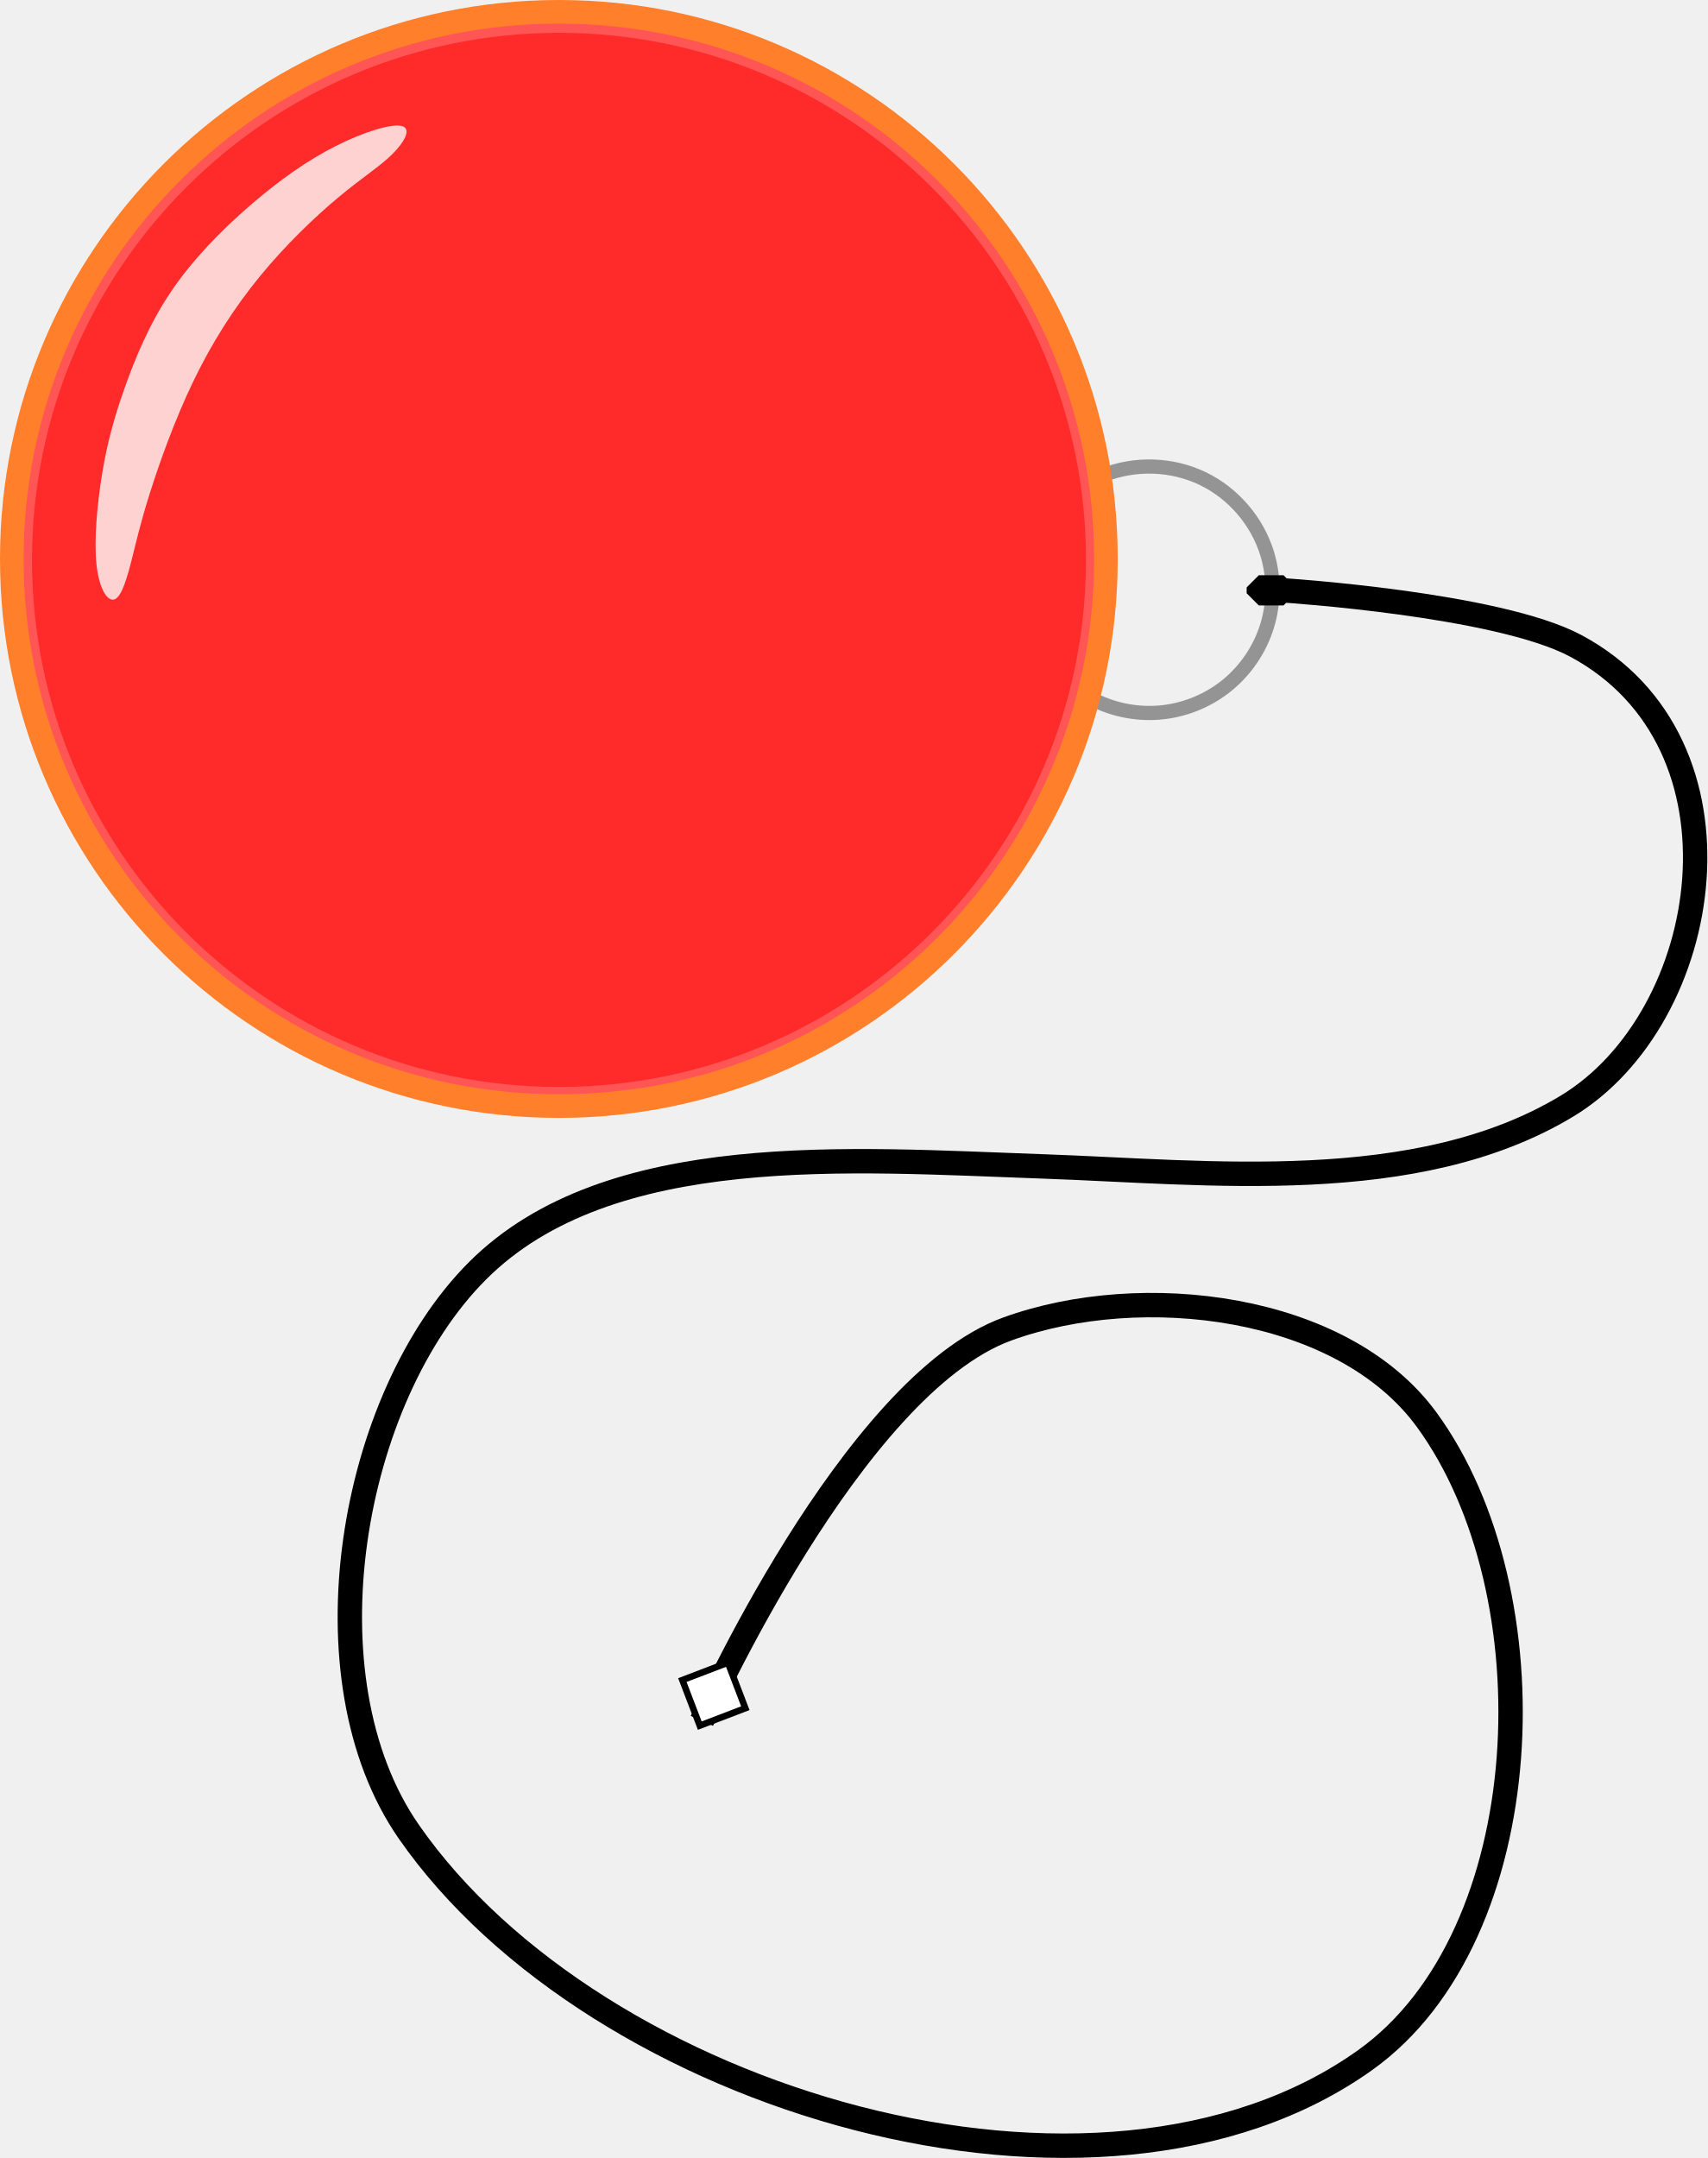
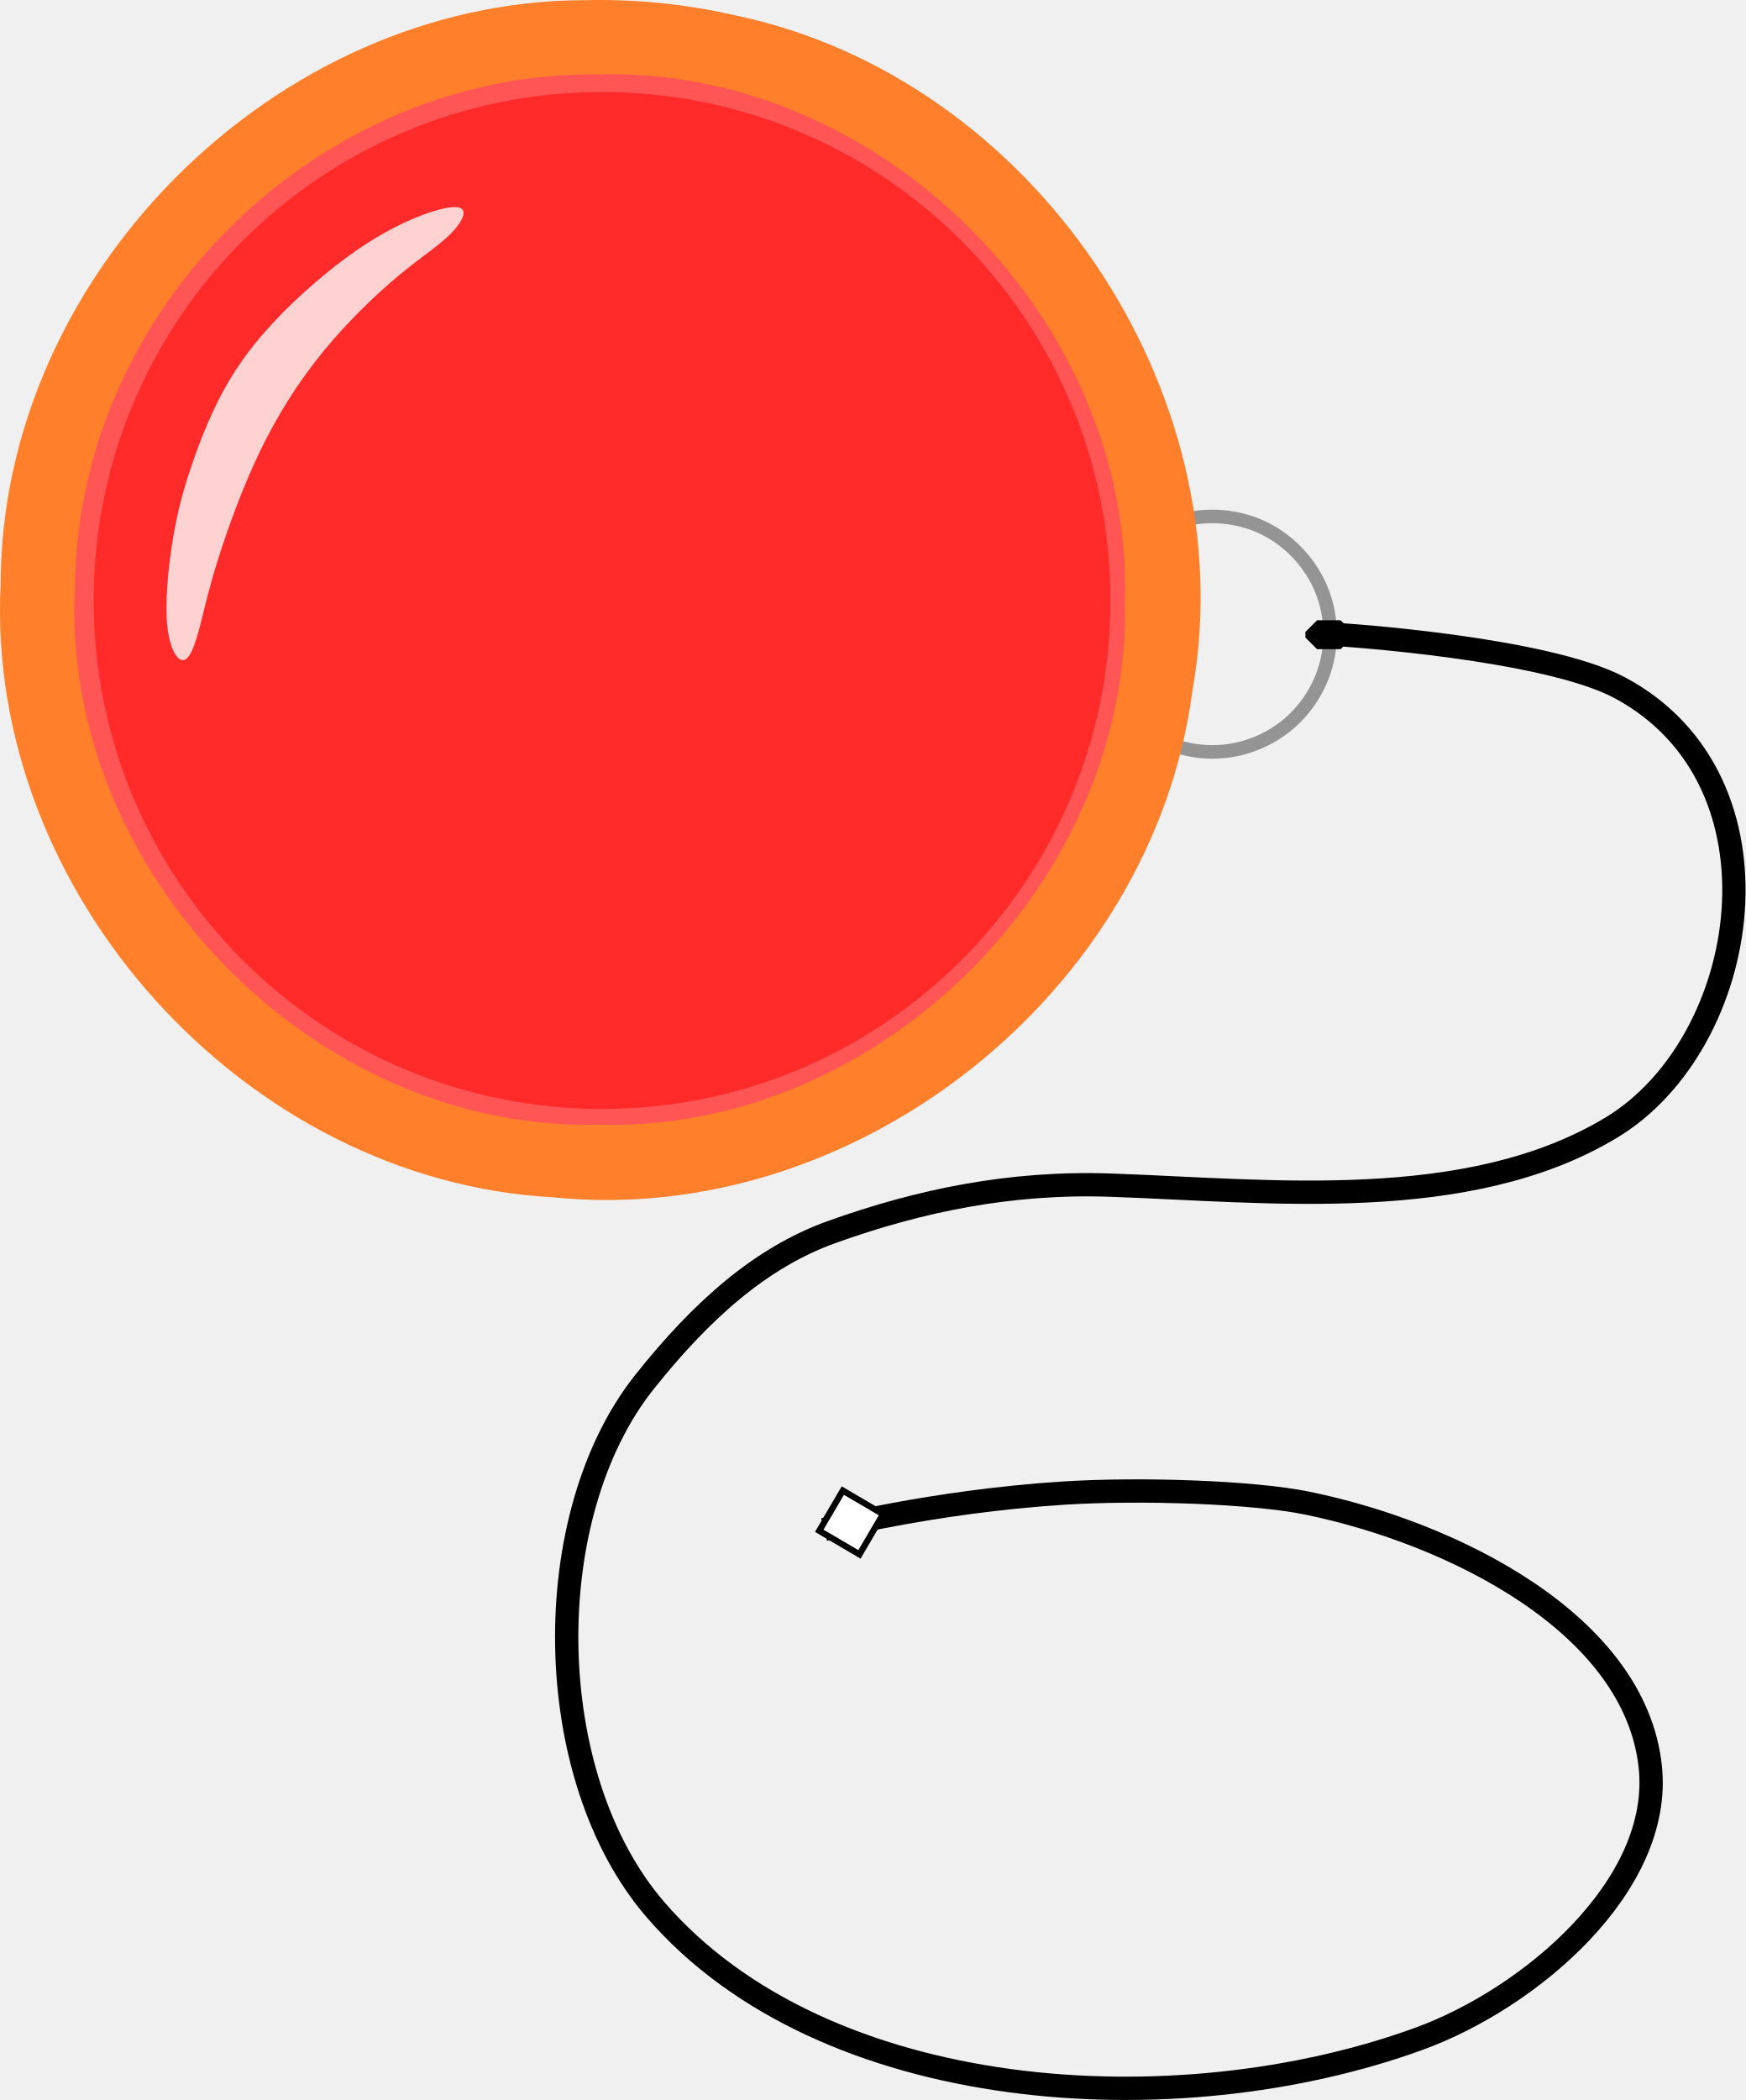
- <svg xmlns="http://www.w3.org/2000/svg" viewBox="0 0 140.021 176.953" version="1.1" id="svg8" width="100%" height="100%">
+ <svg xmlns="http://www.w3.org/2000/svg" version="1.1" id="svg8" width="100%" height="100%" viewBox="0 0 149.835 180.224">
  <defs id="defs2">
    <marker orient="auto" refY="0" refX="0" id="EmptyDiamondSend" style="overflow:visible">
      <path id="path4649" d="M 0,-7.071 -7.071,0 0,7.071 7.071,0 Z" style="fill:#ffffff;fill-rule:evenodd;stroke:#000000;stroke-width:1pt;stroke-opacity:1" transform="matrix(0.2,0,0,0.2,-1.2,0)" />
    </marker>
-     <marker orient="auto" refY="0" refX="0" id="EmptyDiamondMend" style="overflow:visible">
-       <path id="path4646" d="M 0,-7.071 -7.071,0 0,7.071 7.071,0 Z" style="fill:#ffffff;fill-rule:evenodd;stroke:#000000;stroke-width:1pt;stroke-opacity:1" transform="matrix(0.4,0,0,0.4,-2.6,0)" />
-     </marker>
-     <marker style="overflow:visible" id="DistanceEnd" refX="0" refY="0" orient="auto">
-       <g id="g2301" style="fill:#000000;fill-opacity:1;stroke:#000000;stroke-opacity:1">
-         <path style="fill:#000000;fill-opacity:1;stroke:#000000;stroke-width:1.15;stroke-linecap:square;stroke-opacity:1" d="M 0,0 H -2" id="path2316" />
-         <path style="fill:#000000;fill-opacity:1;fill-rule:evenodd;stroke:#000000;stroke-opacity:1" d="m 0,0 -13,4 4,-4 -4,-4 z" id="path2312" />
-         <path style="fill:#000000;fill-opacity:1;stroke:#000000;stroke-width:1;stroke-linecap:square;stroke-opacity:1" d="M 0,-4 V 40" id="path2314" />
-       </g>
-     </marker>
-     <marker orient="auto" refY="0" refX="0" id="DotL" style="overflow:visible">
-       <path id="path4580" d="m -2.5,-1 c 0,2.76 -2.24,5 -5,5 -2.76,0 -5,-2.24 -5,-5 0,-2.76 2.24,-5 5,-5 2.76,0 5,2.24 5,5 z" style="fill:#000000;fill-opacity:1;fill-rule:evenodd;stroke:#000000;stroke-width:1pt;stroke-opacity:1" transform="matrix(0.8,0,0,0.8,5.92,0.8)" />
-     </marker>
-     <marker orient="auto" refY="0" refX="0" id="Arrow1Sstart" style="overflow:visible">
-       <path id="path4531" d="M 0,0 5,-5 -12.5,0 5,5 Z" style="fill:#000000;fill-opacity:1;fill-rule:evenodd;stroke:#000000;stroke-width:1pt;stroke-opacity:1" transform="matrix(0.2,0,0,0.2,1.2,0)" />
-     </marker>
-     <marker orient="auto" refY="0" refX="0" id="SquareL" style="overflow:visible">
-       <path id="path4557" d="M -5,-5 V 5 H 5 V -5 Z" style="fill:#000000;fill-opacity:1;fill-rule:evenodd;stroke:#000000;stroke-width:1pt;stroke-opacity:1" transform="scale(0.8)" />
-     </marker>
-     <marker orient="auto" refY="0" refX="0" id="Arrow1Lstart" style="overflow:visible">
-       <path id="path4487" d="M 0,0 5,-5 -12.5,0 5,5 Z" style="fill:#000000;fill-opacity:1;fill-rule:evenodd;stroke:#000000;stroke-width:1pt;stroke-opacity:1" transform="matrix(0.8,0,0,0.8,10,0)" />
-     </marker>
  </defs>
-   <g id="layer1" transform="translate(-88.90984,-4.171875)">
-     <path style="fill:none;stroke:#949494;stroke-width:1.163;stroke-linecap:butt;stroke-linejoin:miter;stroke-miterlimit:4;stroke-dasharray:none;stroke-opacity:1" d="m 179.407,43.137 c 2.592,-1.037 5.617,-0.935 8.134,0.274 2.517,1.209 4.487,3.507 5.297,6.179 0.581,1.914 0.576,4.001 -0.013,5.912 -0.589,1.911 -1.759,3.639 -3.316,4.894 -1.557,1.255 -3.493,2.033 -5.486,2.204 -1.993,0.17 -4.033,-0.267 -5.78,-1.24" id="path4845" />
-     <path id="rect4892" style="fill:none;fill-opacity:1;fill-rule:evenodd;stroke:#000000;stroke-width:2;stroke-linecap:butt;stroke-linejoin:bevel;stroke-miterlimit:4;stroke-dasharray:none;stroke-dashoffset:0;stroke-opacity:1;marker-end:url(#EmptyDiamondSend);paint-order:normal" d="m 192.15,52.339 h 2.022 v 0.48 h -2.022 z m 2.038,0.245 c 0,0 17.542,1.121 23.945,4.543 14.901,7.964 11.301,30.501 -0.727,37.752 -12.341,7.439 -29.49,5.405 -42.947,4.938 -15.714,-0.545 -35.624,-2.202 -46.388,8.56 -10.429,10.427 -14.443,33.323 -5.623,46.008 15.346,22.069 56.58,34.331 78.445,18.694 14.3,-10.227 15.39,-38.312 5.013,-52.504 -6.92,-9.464 -23.356,-11.428 -34.378,-7.431 -12.769,4.63 -25.053,32.137 -25.053,32.137" />
-     <circle style="opacity:1;fill:#ff2a2a;fill-opacity:1;fill-rule:evenodd;stroke:#ff5555;stroke-width:1.991;stroke-linecap:round;stroke-linejoin:bevel;stroke-miterlimit:4;stroke-dasharray:none;stroke-dashoffset:0;stroke-opacity:1;paint-order:normal" id="path4975" cx="134.754" cy="50.083" r="44.213" />
-     <path style="color:#000000;font-style:normal;font-variant:normal;font-weight:normal;font-stretch:normal;font-size:medium;line-height:normal;font-family:sans-serif;font-variant-ligatures:normal;font-variant-position:normal;font-variant-caps:normal;font-variant-numeric:normal;font-variant-alternates:normal;font-feature-settings:normal;text-indent:0;text-align:start;text-decoration:none;text-decoration-line:none;text-decoration-style:solid;text-decoration-color:#000000;letter-spacing:normal;word-spacing:normal;text-transform:none;writing-mode:lr-tb;direction:ltr;text-orientation:mixed;dominant-baseline:auto;baseline-shift:baseline;text-anchor:start;white-space:normal;shape-padding:0;clip-rule:nonzero;display:inline;overflow:visible;visibility:visible;opacity:1;isolation:auto;mix-blend-mode:normal;color-interpolation:sRGB;color-interpolation-filters:linearRGB;solid-color:#000000;solid-opacity:1;vector-effect:none;fill:#ff7f2a;fill-opacity:1;fill-rule:evenodd;stroke:none;stroke-width:1.939;stroke-linecap:round;stroke-linejoin:round;stroke-miterlimit:4;stroke-dasharray:none;stroke-dashoffset:0;stroke-opacity:1;paint-order:normal;color-rendering:auto;image-rendering:auto;shape-rendering:auto;text-rendering:auto;enable-background:accumulate" d="m 134.743,4.172 c -25.302,0 -45.833,20.532 -45.833,45.833 0,25.302 20.532,45.833 45.833,45.833 25.302,0 45.833,-20.532 45.833,-45.833 0,-25.302 -20.532,-45.833 -45.833,-45.833 z m 0,1.938 c 24.254,0 43.896,19.642 43.896,43.896 0,24.254 -19.642,43.896 -43.896,43.896 -24.254,0 -43.896,-19.642 -43.896,-43.896 0,-24.254 19.642,-43.896 43.896,-43.896 z" id="path4485" />
-     <path style="fill:#ffd5d5;fill-opacity:0.986;stroke:none;stroke-width:0.388px;stroke-linecap:butt;stroke-linejoin:miter;stroke-opacity:1" d="m 109.45,20.99 c -2.355,2.033 -4.746,4.466 -6.528,7.113 -1.781,2.647 -2.952,5.508 -3.811,7.944 -0.859,2.436 -1.408,4.446 -1.819,6.937 -0.411,2.491 -0.685,5.46 -0.469,7.48 0.216,2.02 0.923,3.088 1.499,2.849 0.575,-0.239 1.019,-1.785 1.397,-3.275 0.378,-1.49 0.69,-2.923 1.473,-5.403 0.782,-2.48 2.035,-6.006 3.573,-9.198 1.538,-3.192 3.362,-6.05 5.474,-8.625 2.112,-2.575 4.511,-4.868 6.437,-6.471 1.926,-1.602 3.379,-2.514 4.401,-3.522 1.022,-1.009 1.614,-2.114 0.77,-2.319 -0.844,-0.204 -3.124,0.492 -5.424,1.657 -2.3,1.166 -4.617,2.799 -6.972,4.833 z" id="path4979" />
+   <g id="layer1" transform="translate(-85.28282,4.014838)">
+     <path style="fill:none;stroke:#949494;stroke-width:1.163;stroke-linecap:butt;stroke-linejoin:miter;stroke-miterlimit:4;stroke-dasharray:none;stroke-opacity:1" d="m 185.594,41.016 c 2.592,-1.037 5.617,-0.935 8.134,0.274 2.517,1.209 4.487,3.507 5.297,6.179 0.581,1.914 0.576,4.001 -0.013,5.912 -0.589,1.911 -1.759,3.639 -3.316,4.894 -1.557,1.255 -3.493,2.033 -5.486,2.204 -1.993,0.17 -4.033,-0.267 -5.78,-1.24" id="path4845" />
+     <path id="rect4892" style="fill:none;fill-opacity:1;fill-rule:evenodd;stroke:#000000;stroke-width:2;stroke-linecap:butt;stroke-linejoin:bevel;stroke-miterlimit:4;stroke-dasharray:none;stroke-dashoffset:0;stroke-opacity:1;marker-end:url(#EmptyDiamondSend);paint-order:normal" d="m 198.337,50.218 h 2.022 v 0.48 h -2.022 z m 2.038,0.245 c 0,0 17.542,1.121 23.945,4.543 14.901,7.964 11.301,30.501 -0.727,37.752 -12.341,7.439 -29.49,5.405 -42.947,4.938 -8.609,-0.299 -16.402,1.313 -23.95,4.016 -6.125,2.193 -11.207,6.749 -16.074,12.853 -9.194,11.53 -8.946,33.863 0.918,45.3 14.471,16.779 44.718,18.669 65.54,11.093 9.599,-3.493 20.933,-13.177 19.862,-23.335 -1.297,-12.307 -17.017,-20.086 -29.428,-22.634 -4.676,-0.96 -14.373,-1.284 -20.961,-0.863 -11.302,0.722 -20.532,3.125 -20.532,3.125" />
+     <circle style="opacity:1;fill:#ff2a2a;fill-opacity:1;fill-rule:evenodd;stroke:#ff5555;stroke-width:2.011;stroke-linecap:round;stroke-linejoin:bevel;stroke-miterlimit:4;stroke-dasharray:none;stroke-dashoffset:0;stroke-opacity:1;paint-order:normal" id="path4975" cx="136.964" cy="47.52" r="44.645" />
+     <path style="color:#000000;font-style:normal;font-variant:normal;font-weight:normal;font-stretch:normal;font-size:medium;line-height:normal;font-family:sans-serif;font-variant-ligatures:normal;font-variant-position:normal;font-variant-caps:normal;font-variant-numeric:normal;font-variant-alternates:normal;font-feature-settings:normal;text-indent:0;text-align:start;text-decoration:none;text-decoration-line:none;text-decoration-style:solid;text-decoration-color:#000000;letter-spacing:normal;word-spacing:normal;text-transform:none;writing-mode:lr-tb;direction:ltr;text-orientation:mixed;dominant-baseline:auto;baseline-shift:baseline;text-anchor:start;white-space:normal;shape-padding:0;clip-rule:nonzero;display:inline;overflow:visible;visibility:visible;opacity:1;isolation:auto;mix-blend-mode:normal;color-interpolation:sRGB;color-interpolation-filters:linearRGB;solid-color:#000000;solid-opacity:1;vector-effect:none;fill:#ff7f2a;fill-opacity:1;fill-rule:evenodd;stroke:none;stroke-width:2.085;stroke-linecap:round;stroke-linejoin:round;stroke-miterlimit:4;stroke-dasharray:none;stroke-dashoffset:0;stroke-opacity:1;paint-order:normal;color-rendering:auto;image-rendering:auto;shape-rendering:auto;text-rendering:auto;enable-background:accumulate" d="m 135.475,-3.999 c -26.545,0.024 -50.113,23.59 -50.136,50.136 -1.323,26.509 21.013,51.218 47.51,52.609 25.96,2.602 51.423,-17.653 54.794,-43.507 4.558,-25.713 -13.736,-52.626 -39.278,-57.943 -4.22,-0.968 -8.561,-1.403 -12.89,-1.294 z m 1.301,6.37 C 160.859,1.733 182.514,23.364 181.843,47.465 182.475,71.545 160.834,93.17 136.75,92.506 112.242,93.171 90.395,70.729 91.724,46.244 91.988,22.288 112.805,2.008 136.775,2.372 Z" id="path4485" />
+     <path style="fill:#ffd5d5;fill-opacity:0.986;stroke:none;stroke-width:0.388px;stroke-linecap:butt;stroke-linejoin:miter;stroke-opacity:1" d="m 112.278,20.283 c -2.355,2.033 -4.746,4.466 -6.528,7.113 -1.781,2.647 -2.952,5.508 -3.811,7.944 -0.859,2.436 -1.408,4.446 -1.819,6.937 -0.411,2.491 -0.685,5.46 -0.469,7.48 0.216,2.02 0.923,3.088 1.499,2.849 0.575,-0.239 1.019,-1.785 1.397,-3.275 0.378,-1.49 0.69,-2.923 1.473,-5.403 0.782,-2.48 2.035,-6.006 3.573,-9.198 1.538,-3.192 3.362,-6.05 5.474,-8.625 2.112,-2.575 4.511,-4.868 6.437,-6.471 1.926,-1.602 3.379,-2.514 4.401,-3.522 1.022,-1.009 1.614,-2.114 0.77,-2.319 -0.844,-0.204 -3.124,0.492 -5.424,1.657 -2.3,1.166 -4.617,2.799 -6.972,4.833 z" id="path4979" />
  </g>
</svg>
